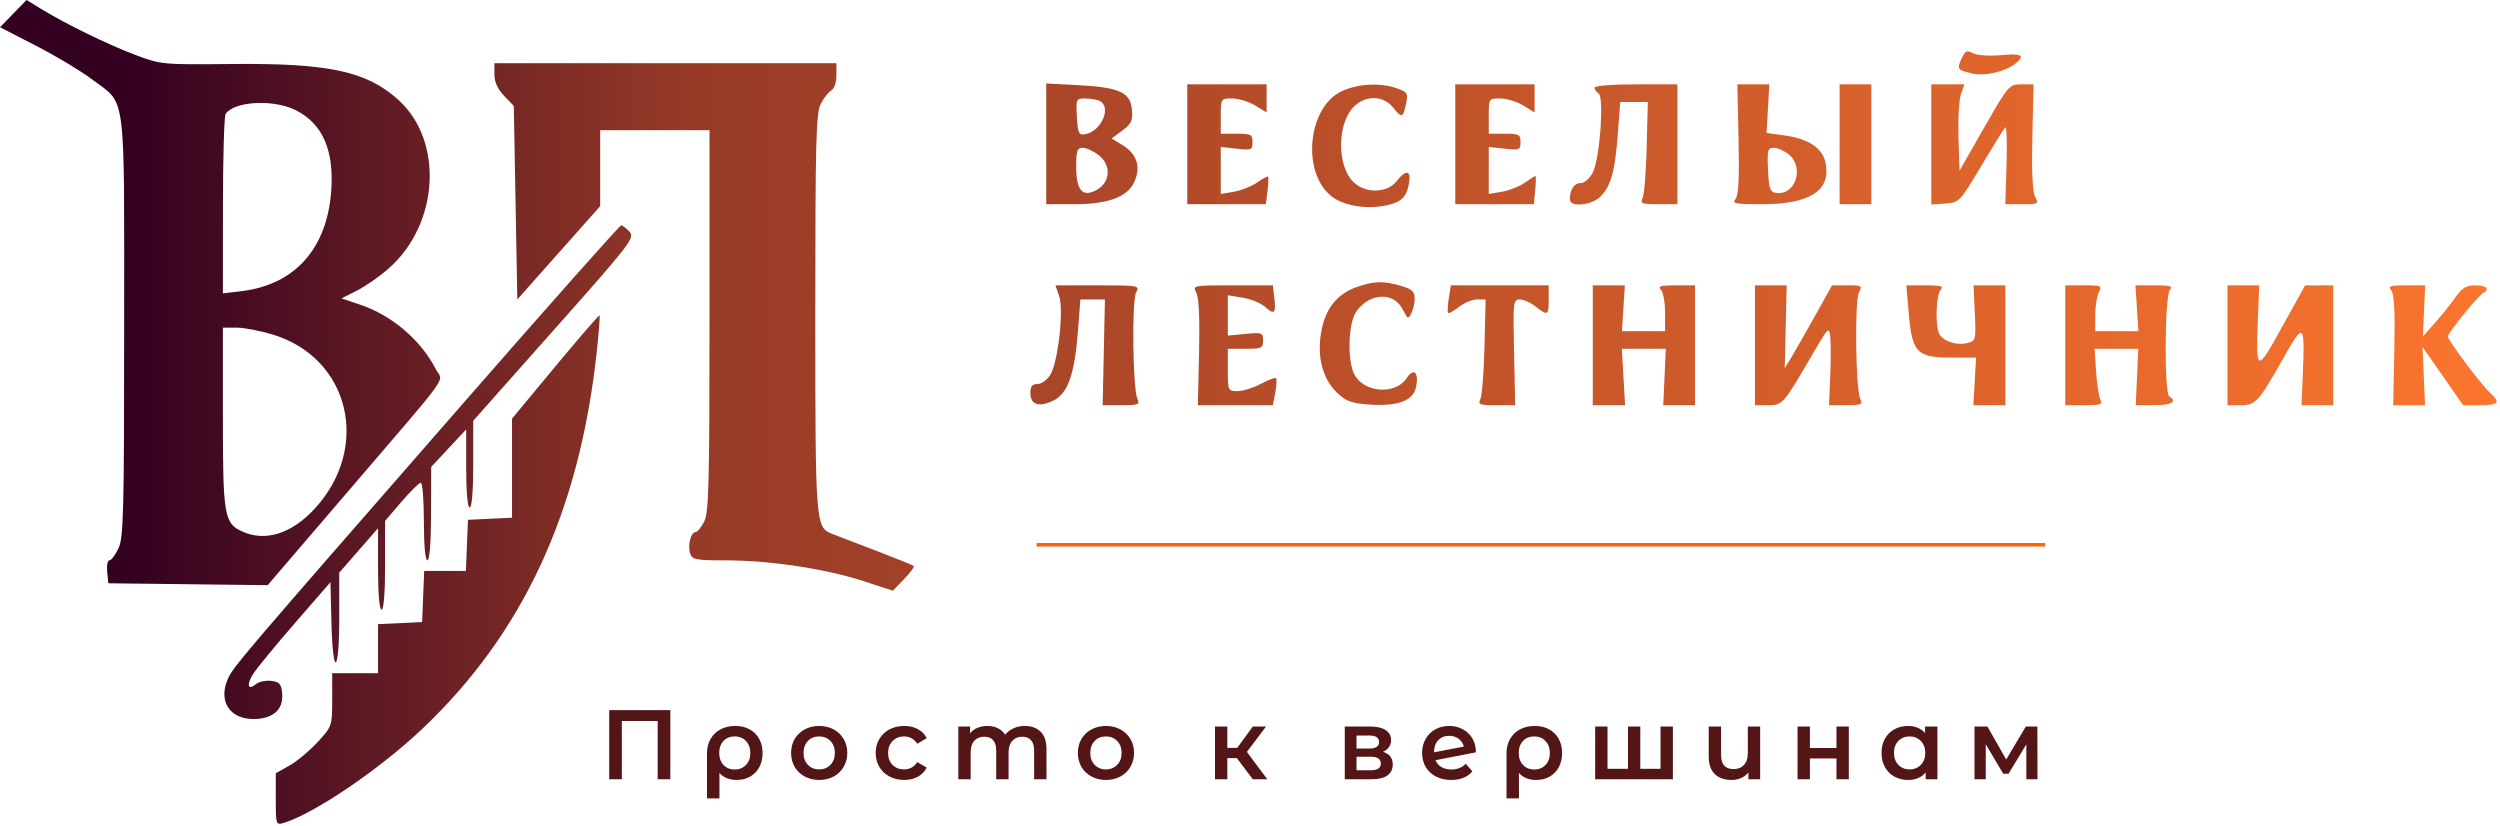
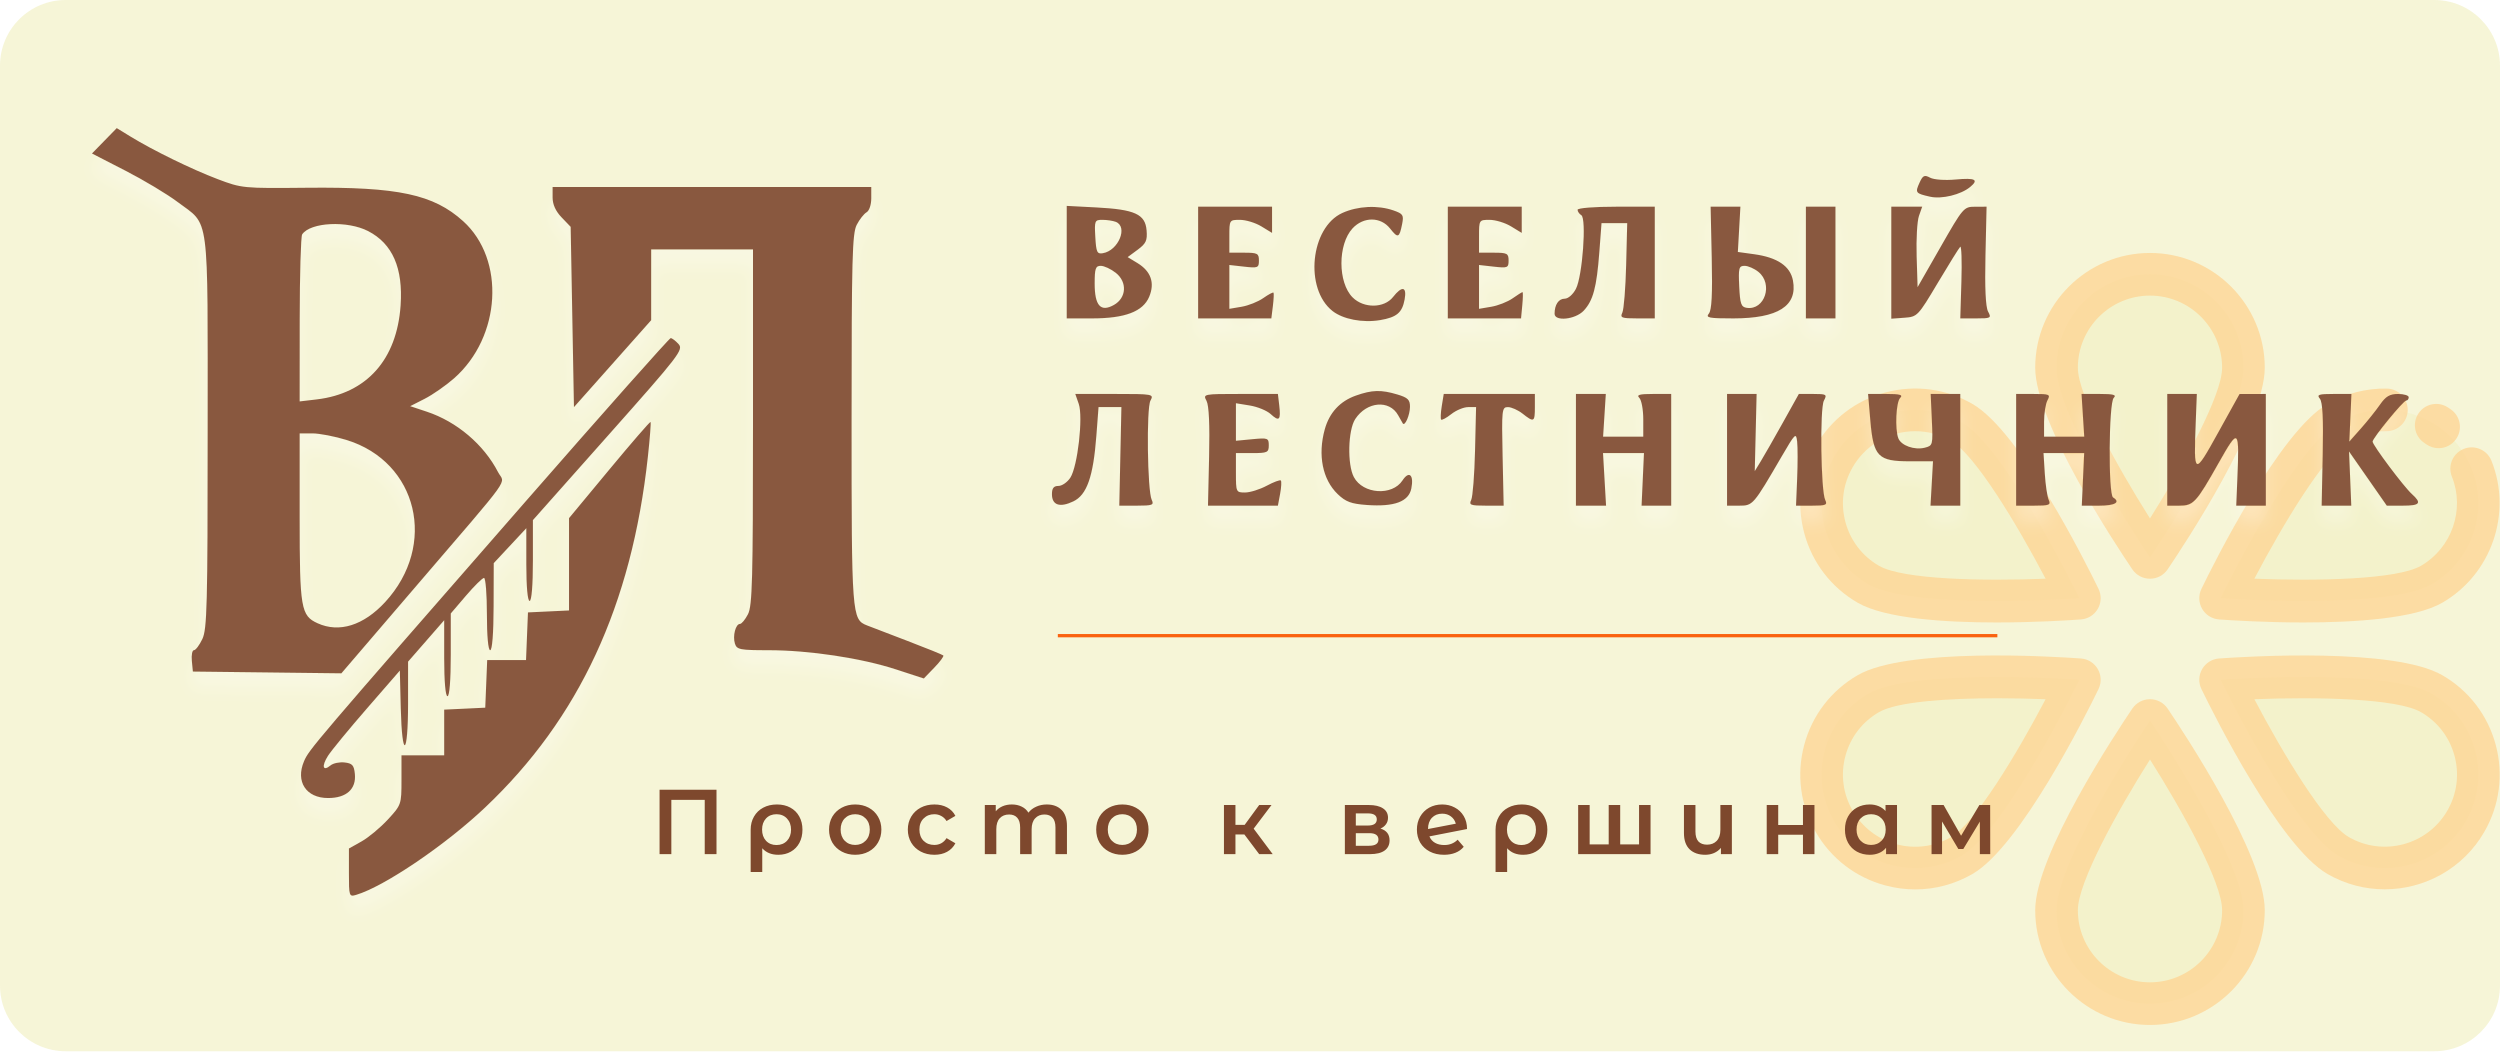
- <svg xmlns="http://www.w3.org/2000/svg" width="709" height="234" viewBox="0 0 709 234" fill="none">
-   <path fill-rule="evenodd" clip-rule="evenodd" d="M3.77 3.861L0 7.722L10.183 12.952C15.784 15.829 22.919 20.108 26.04 22.461C35.942 29.928 35.213 24.364 35.213 92.422C35.213 145.285 35.028 152.506 33.599 155.518C32.711 157.388 31.558 158.919 31.036 158.919C30.514 158.919 30.227 160.381 30.4 162.169L30.713 165.419L53.312 165.687L75.91 165.956L98.812 139.24C128.787 104.272 125.643 108.652 123.602 104.705C119.263 96.314 111.064 89.359 101.938 86.328L96.852 84.638L101.282 82.382C103.719 81.14 107.753 78.326 110.247 76.127C124.534 63.53 125.882 39.983 112.983 28.33C103.947 20.167 93.224 17.87 65.46 18.151C45.959 18.349 45.62 18.316 38.213 15.509C30.353 12.53 18.558 6.763 11.626 2.508L7.539 0L3.77 3.861ZM556.317 16.589C554.913 19.672 555.059 19.869 559.504 20.872C563.07 21.676 568.884 20.267 571.722 17.911C574.409 15.681 573.301 15.101 567.379 15.638C564.027 15.942 560.683 15.706 559.521 15.084C557.797 14.161 557.322 14.385 556.317 16.589ZM140.213 21.114C140.213 23.238 141.135 25.272 142.963 27.178L145.713 30.046L146.213 57.483L146.713 84.92L158.463 71.693L170.213 58.466V47.693V36.919H185.713H201.213V90.969C201.213 137.461 201 145.431 199.687 147.969C198.848 149.591 197.754 150.919 197.255 150.919C195.926 150.919 194.979 154.605 195.713 156.919C196.289 158.735 197.226 158.919 205.902 158.919C218.282 158.919 234.135 161.305 244.761 164.769L253.206 167.521L256.391 164.235C258.143 162.428 259.382 160.757 259.145 160.522C258.907 160.288 253.988 158.293 248.213 156.089C242.438 153.885 236.909 151.766 235.926 151.379C231.29 149.556 231.213 148.52 231.219 88.719C231.225 39.604 231.425 32.036 232.789 29.42C233.649 27.77 234.997 26.06 235.783 25.62C236.592 25.167 237.213 23.321 237.213 21.369V17.919H188.713H140.213V21.114ZM296.713 40.796V57.919H304.443C314.459 57.919 319.931 55.839 321.822 51.312C323.58 47.106 322.351 43.581 318.258 41.093L315.253 39.265L318.289 37.021C320.858 35.121 321.278 34.212 321.019 31.105C320.61 26.2 317.446 24.757 305.764 24.146L296.713 23.673V40.796ZM336.713 40.918V57.917L347.854 57.918L358.994 57.919L359.462 54.169C359.719 52.107 359.803 50.267 359.65 50.081C359.496 49.895 358.097 50.64 356.542 51.737C354.986 52.834 352.026 54.02 349.963 54.371L346.213 55.01V48.334V41.659L350.713 42.166C354.927 42.641 355.213 42.522 355.213 40.296C355.213 38.145 354.784 37.919 350.713 37.919H346.213V32.919C346.213 27.944 346.229 27.919 349.463 27.923C351.251 27.925 354.175 28.818 355.963 29.908L359.213 31.89V27.904V23.919L347.963 23.918H336.713V40.918ZM380.607 25.828C370.875 30.247 369.01 48.894 377.621 55.668C380.823 58.187 386.818 59.331 392.121 58.435C397.155 57.584 398.826 56.178 399.564 52.169C400.292 48.22 398.8 47.903 396.034 51.419C393.327 54.86 387.12 54.917 383.734 51.531C379.205 47.001 379.193 35.391 383.712 30.514C387.054 26.909 392.294 26.935 395.154 30.572C397.539 33.603 397.957 33.45 398.801 29.228C399.352 26.476 399.098 26.074 396.162 25.051C391.416 23.396 385.287 23.702 380.607 25.828ZM412.713 40.918V57.917L423.858 57.918L435.003 57.919L435.384 53.919C435.594 51.719 435.623 49.919 435.449 49.919C435.275 49.919 433.913 50.777 432.423 51.826C430.932 52.874 428.026 54.02 425.963 54.371L422.213 55.01V48.334V41.659L426.713 42.166C430.927 42.641 431.213 42.522 431.213 40.296C431.213 38.145 430.784 37.919 426.713 37.919H422.213V32.919C422.213 27.944 422.229 27.919 425.463 27.923C427.251 27.925 430.175 28.818 431.963 29.908L435.213 31.89V27.904V23.919L423.963 23.918H412.713V40.918ZM452.213 24.86C452.213 25.378 452.727 26.118 453.354 26.506C454.987 27.515 453.702 45.072 451.714 48.917C450.83 50.627 449.358 51.919 448.294 51.919C446.447 51.919 445.213 53.754 445.213 56.501C445.213 58.923 451.54 58.264 454.063 55.579C456.946 52.51 458.023 48.488 458.833 37.759L459.5 28.919H463.412H467.324L467.003 41.669C466.826 48.682 466.303 55.207 465.84 56.169C465.093 57.723 465.6 57.919 470.356 57.918L475.713 57.917V40.918V23.918H463.963C457.288 23.919 452.213 24.325 452.213 24.86ZM493.053 39.457C493.298 50.605 493.051 55.409 492.181 56.458C491.133 57.72 492.144 57.919 499.623 57.919C513.234 57.919 519.222 54.11 517.771 46.376C516.952 42.011 513.03 39.357 505.964 38.385L501 37.702L501.389 30.81L501.778 23.919L497.246 23.918L492.713 23.917L493.053 39.457ZM521.713 40.918V57.918H526.213L530.713 57.919V40.919V23.919H526.213L521.713 23.918V40.918ZM547.713 40.964V58.01L551.713 57.714C555.643 57.424 555.82 57.239 561.85 47.116C565.225 41.449 568.303 36.499 568.691 36.116C569.078 35.733 569.242 40.482 569.054 46.67L568.713 57.921L573.498 57.92C578.051 57.919 578.229 57.817 577.159 55.817C576.422 54.441 576.151 48.571 576.373 38.816L576.713 23.917L573.213 23.927C569.787 23.936 569.565 24.196 562.713 36.178L555.713 48.419L555.423 39.002C555.264 33.823 555.578 28.311 556.121 26.752L557.109 23.919H552.411H547.713V40.964ZM311.631 28.526C315.458 29.995 312.475 37.269 307.713 38.079C305.953 38.378 305.677 37.788 305.411 33.169C305.123 28.171 305.227 27.919 307.579 27.919C308.938 27.919 310.761 28.192 311.631 28.526ZM84.066 31.343C91.494 35.184 94.727 42.582 93.948 53.955C92.815 70.479 83.623 80.78 68.402 82.583L63.213 83.198L63.228 58.308C63.237 44.619 63.574 32.931 63.978 32.334C66.484 28.631 77.748 28.076 84.066 31.343ZM311.633 44.035C315.206 46.845 314.922 51.681 311.058 53.839C307.028 56.091 305.213 54.059 305.213 47.297C305.213 42.715 305.489 41.919 307.078 41.919C308.104 41.919 310.154 42.871 311.633 44.035ZM507.269 43.763C511.818 47.447 509.208 55.493 503.72 54.707C501.994 54.459 501.671 53.545 501.415 48.169C501.148 42.551 501.313 41.919 503.054 41.919C504.12 41.919 506.016 42.749 507.269 43.763ZM131.972 113.669C66.972 188.097 66.067 189.159 64.54 192.742C61.907 198.924 65.182 203.919 71.868 203.919C77.434 203.919 80.466 201.2 80.022 196.61C79.764 193.946 79.249 193.366 76.903 193.097C75.357 192.92 73.433 193.321 72.628 193.989C70.267 195.949 69.808 194.247 71.838 191.066C72.869 189.451 78.213 182.952 83.713 176.624L93.713 165.119L93.995 176.519C94.386 192.368 96.213 191.25 96.213 175.162V162.404L101.713 156.098L107.213 149.791V161.355C107.213 168.398 107.604 172.919 108.213 172.919C108.827 172.919 109.213 168.055 109.213 160.328V147.738L113.834 142.328C116.376 139.353 118.851 136.919 119.334 136.919C119.818 136.919 120.213 141.869 120.213 147.919C120.213 154.586 120.607 158.919 121.213 158.919C121.827 158.919 122.228 153.81 122.251 145.669L122.289 132.419L127.251 127.099L132.213 121.779V132.849C132.213 139.562 132.607 143.919 133.213 143.919C133.825 143.919 134.213 139.152 134.213 131.619V119.32L157.2 93.434C178.923 68.97 180.097 67.448 178.545 65.733C177.642 64.735 176.569 63.919 176.161 63.919C175.753 63.919 155.868 86.307 131.972 113.669ZM384.713 81.422C379.889 83.129 376.667 86.624 375.265 91.671C373.087 99.514 374.577 106.977 379.206 111.412C381.654 113.758 383.303 114.37 388.106 114.718C396.436 115.32 400.808 113.693 401.608 109.693C402.438 105.543 400.932 104.172 398.919 107.245C395.781 112.035 386.891 111.429 384.118 106.236C382.076 102.413 382.322 91.928 384.532 88.554C388.04 83.202 394.951 82.602 397.609 87.419C398.216 88.519 398.85 89.631 399.017 89.89C399.651 90.87 401.183 87.312 401.198 84.827C401.21 82.68 400.55 82.037 397.347 81.077C392.397 79.594 389.669 79.669 384.713 81.422ZM300.37 83.939C301.756 87.915 300.034 103.017 297.807 106.417C296.905 107.793 295.277 108.919 294.19 108.919C292.741 108.919 292.213 109.596 292.213 111.45C292.213 114.774 294.61 115.577 298.702 113.626C302.84 111.652 304.783 106.135 305.729 93.669L306.393 84.919H309.875H313.357L313.035 99.92L312.713 114.922L318.07 114.92C322.826 114.919 323.332 114.723 322.584 113.169C321.26 110.42 320.936 85.305 322.195 82.954C323.261 80.96 323.041 80.919 311.3 80.919H299.317L300.37 83.939ZM339.267 83.021C340.004 84.397 340.275 90.267 340.053 100.022L339.713 114.921L350.352 114.92L360.99 114.919L361.666 111.317C362.038 109.336 362.136 107.509 361.885 107.257C361.633 107.006 359.698 107.727 357.585 108.86C355.472 109.992 352.498 110.919 350.978 110.919C348.265 110.919 348.213 110.806 348.213 104.919V98.919H353.213C357.796 98.919 358.213 98.723 358.213 96.566C358.213 94.345 357.933 94.24 353.213 94.693L348.213 95.173V89.458V83.743L352.463 84.437C354.8 84.818 357.646 85.987 358.787 87.034C361.392 89.424 361.926 88.897 361.406 84.45L360.994 80.919H349.568C338.268 80.919 338.155 80.942 339.267 83.021ZM410.875 84.616C410.545 86.65 410.462 88.501 410.691 88.73C410.92 88.96 412.317 88.196 413.795 87.033C415.273 85.87 417.571 84.919 418.902 84.919H421.321L421.003 98.169C420.828 105.456 420.306 112.206 419.842 113.169C419.094 114.723 419.6 114.919 424.356 114.92L429.713 114.922L429.391 99.92C429.084 85.637 429.162 84.919 431.006 84.919C432.072 84.919 434.087 85.819 435.486 86.919C438.953 89.646 439.213 89.507 439.213 84.919V80.919H425.344H411.475L410.875 84.616ZM451.713 97.919V114.919H456.298H460.882L460.419 106.919L459.956 98.919H466.19H472.425L472.061 106.919L471.698 114.919H476.206H480.713V97.919V80.919H475.263C471.024 80.919 470.08 81.186 471.013 82.119C471.673 82.779 472.213 85.704 472.213 88.619V93.919H466.097H459.98L460.394 87.419L460.808 80.919H456.26H451.713V97.919ZM497.713 97.919V114.919H501.449C505.582 114.919 505.702 114.78 514.349 99.919C518.457 92.859 518.733 92.595 519.054 95.419C519.242 97.069 519.242 102.132 519.054 106.669L518.713 114.919H523.57C527.85 114.919 528.327 114.711 527.584 113.169C526.26 110.42 525.936 85.305 527.195 82.954C528.212 81.052 527.998 80.919 523.927 80.919H519.571L514.692 89.669C512.008 94.482 508.987 99.769 507.979 101.419L506.146 104.419L506.429 92.667L506.713 80.915L502.213 80.917L497.713 80.919V97.919ZM541.339 89.054C542.279 99.998 543.662 101.421 553.342 101.413L560.411 101.406L560.029 108.163L559.648 114.919H564.18L568.713 114.92V97.92V80.92H564.206L559.698 80.919L560.055 88.786C560.405 96.494 560.362 96.665 557.882 97.287C554.749 98.074 550.698 96.625 549.849 94.414C548.77 91.601 549.146 83.386 550.413 82.119C551.346 81.186 550.394 80.919 546.126 80.919H540.64L541.339 89.054ZM585.713 97.92V114.92H591.07C595.811 114.919 596.335 114.718 595.625 113.169C595.184 112.206 594.648 108.607 594.433 105.169L594.042 98.919H600.234H606.425L606.061 106.919L605.698 114.919H610.956C615.836 114.919 617.591 113.889 615.213 112.419C613.717 111.495 613.901 83.631 615.413 82.119C616.346 81.186 615.391 80.919 611.116 80.919H605.618L606.032 87.419L606.446 93.919H600.329H594.213V89.353C594.213 86.842 594.679 83.917 595.248 82.853C596.211 81.054 595.914 80.919 590.998 80.92L585.713 80.921V97.92ZM631.713 97.92V114.92H635.308C639.704 114.919 640.479 114.082 647.348 101.919C653.451 91.112 653.69 91.312 653.054 106.669L652.713 114.919L657.213 114.92H661.713V97.92V80.921L657.713 80.932L653.713 80.944L647.213 92.681C639.869 105.942 639.742 105.886 640.373 89.671L640.713 80.918L636.213 80.919L631.713 80.921V97.92ZM678.162 82.357C679.006 83.375 679.262 88.348 679.034 99.359L678.713 114.922L683.22 114.92L687.728 114.919L687.386 106.669L687.044 98.419L692.794 106.669L698.545 114.919H703.379C708.687 114.919 709.263 114.179 706.152 111.363C703.683 109.129 694.213 96.489 694.213 95.428C694.213 94.346 703.573 82.927 704.463 82.923C704.876 82.921 705.213 82.469 705.213 81.919C705.213 81.369 703.751 80.922 701.963 80.926C699.43 80.931 698.217 81.648 696.467 84.176C695.232 85.96 692.625 89.219 690.675 91.419L687.128 95.419L687.453 88.169L687.778 80.919H682.373C677.785 80.919 677.149 81.136 678.162 82.357ZM157.463 103.956L145.213 118.722V132.773V146.824L138.963 147.121L132.713 147.419L132.419 154.669L132.125 161.919H126.213H120.301L120.007 169.169L119.713 176.419L113.463 176.717L107.213 177.014V183.967V190.919H100.713H94.213V198.441C94.213 205.87 94.162 206.019 90.071 210.457C87.793 212.928 84.193 215.926 82.071 217.119L78.213 219.287V226.671C78.213 233.861 78.272 234.036 80.463 233.376C89.058 230.786 107.612 218.202 119.68 206.779C148.295 179.692 164.276 145.258 169.207 100.064C169.828 94.369 170.196 89.592 170.025 89.449C169.853 89.306 164.201 95.834 157.463 103.956ZM77.511 94.929C99.203 101.629 105.222 126.936 89.245 144.268C82.688 151.382 75.253 153.717 68.685 150.724C63.583 148.4 63.213 146.217 63.213 118.469V92.919H67.108C69.25 92.919 73.931 93.824 77.511 94.929Z" fill="url(#paint0_linear_3_9)" />
-   <path d="M294 154H580V155H294V154Z" fill="#FA6210" />
-   <path d="M190.104 201.4V221H186.52V204.48H176.356V221H172.772V201.4H190.104ZM208.511 205.88C210.06 205.88 211.413 206.197 212.571 206.832C213.747 207.467 214.652 208.363 215.287 209.52C215.94 210.677 216.267 212.021 216.267 213.552C216.267 215.064 215.959 216.399 215.343 217.556C214.727 218.713 213.859 219.609 212.739 220.244C211.637 220.879 210.359 221.196 208.903 221.196C206.831 221.196 205.207 220.533 204.031 219.208V226.432H200.503V213.58C200.503 212.068 200.839 210.733 201.511 209.576C202.183 208.4 203.116 207.495 204.311 206.86C205.524 206.207 206.924 205.88 208.511 205.88ZM208.371 218.228C209.677 218.228 210.741 217.799 211.563 216.94C212.384 216.063 212.795 214.933 212.795 213.552C212.795 212.171 212.384 211.041 211.563 210.164C210.741 209.287 209.677 208.848 208.371 208.848C207.045 208.848 205.981 209.277 205.179 210.136C204.376 210.995 203.975 212.124 203.975 213.524C203.975 214.924 204.376 216.063 205.179 216.94C206 217.799 207.064 218.228 208.371 218.228ZM232.311 221.196C230.799 221.196 229.436 220.869 228.223 220.216C227.01 219.563 226.058 218.657 225.367 217.5C224.695 216.324 224.359 214.999 224.359 213.524C224.359 212.049 224.695 210.733 225.367 209.576C226.058 208.419 227.01 207.513 228.223 206.86C229.436 206.207 230.799 205.88 232.311 205.88C233.842 205.88 235.214 206.207 236.427 206.86C237.64 207.513 238.583 208.419 239.255 209.576C239.946 210.733 240.291 212.049 240.291 213.524C240.291 214.999 239.946 216.324 239.255 217.5C238.583 218.657 237.64 219.563 236.427 220.216C235.214 220.869 233.842 221.196 232.311 221.196ZM232.311 218.2C233.599 218.2 234.663 217.771 235.503 216.912C236.343 216.053 236.763 214.924 236.763 213.524C236.763 212.124 236.343 210.995 235.503 210.136C234.663 209.277 233.599 208.848 232.311 208.848C231.023 208.848 229.959 209.277 229.119 210.136C228.298 210.995 227.887 212.124 227.887 213.524C227.887 214.924 228.298 216.053 229.119 216.912C229.959 217.771 231.023 218.2 232.311 218.2ZM256.433 221.196C254.883 221.196 253.493 220.869 252.261 220.216C251.029 219.563 250.067 218.657 249.377 217.5C248.686 216.324 248.341 214.999 248.341 213.524C248.341 212.049 248.686 210.733 249.377 209.576C250.067 208.419 251.019 207.513 252.233 206.86C253.465 206.207 254.865 205.88 256.433 205.88C257.907 205.88 259.195 206.179 260.297 206.776C261.417 207.373 262.257 208.232 262.817 209.352L260.129 210.92C259.699 210.229 259.158 209.716 258.505 209.38C257.87 209.025 257.17 208.848 256.405 208.848C255.098 208.848 254.015 209.277 253.157 210.136C252.298 210.976 251.869 212.105 251.869 213.524C251.869 214.943 252.289 216.081 253.129 216.94C253.987 217.78 255.079 218.2 256.405 218.2C257.17 218.2 257.87 218.032 258.505 217.696C259.158 217.341 259.699 216.819 260.129 216.128L262.817 217.696C262.238 218.816 261.389 219.684 260.269 220.3C259.167 220.897 257.889 221.196 256.433 221.196ZM290.65 205.88C292.536 205.88 294.029 206.431 295.13 207.532C296.232 208.615 296.782 210.248 296.782 212.432V221H293.282V212.88C293.282 211.573 292.993 210.593 292.414 209.94C291.836 209.268 291.005 208.932 289.922 208.932C288.746 208.932 287.804 209.324 287.094 210.108C286.385 210.873 286.03 211.975 286.03 213.412V221H282.53V212.88C282.53 211.573 282.241 210.593 281.662 209.94C281.084 209.268 280.253 208.932 279.17 208.932C277.976 208.932 277.024 209.315 276.314 210.08C275.624 210.845 275.278 211.956 275.278 213.412V221H271.778V206.048H275.11V207.952C275.67 207.28 276.37 206.767 277.21 206.412C278.05 206.057 278.984 205.88 280.01 205.88C281.13 205.88 282.12 206.095 282.978 206.524C283.856 206.935 284.546 207.551 285.05 208.372C285.666 207.588 286.46 206.981 287.43 206.552C288.401 206.104 289.474 205.88 290.65 205.88ZM313.635 221.196C312.123 221.196 310.76 220.869 309.547 220.216C308.333 219.563 307.381 218.657 306.691 217.5C306.019 216.324 305.683 214.999 305.683 213.524C305.683 212.049 306.019 210.733 306.691 209.576C307.381 208.419 308.333 207.513 309.547 206.86C310.76 206.207 312.123 205.88 313.635 205.88C315.165 205.88 316.537 206.207 317.751 206.86C318.964 207.513 319.907 208.419 320.579 209.576C321.269 210.733 321.615 212.049 321.615 213.524C321.615 214.999 321.269 216.324 320.579 217.5C319.907 218.657 318.964 219.563 317.751 220.216C316.537 220.869 315.165 221.196 313.635 221.196ZM313.635 218.2C314.923 218.2 315.987 217.771 316.827 216.912C317.667 216.053 318.087 214.924 318.087 213.524C318.087 212.124 317.667 210.995 316.827 210.136C315.987 209.277 314.923 208.848 313.635 208.848C312.347 208.848 311.283 209.277 310.443 210.136C309.621 210.995 309.211 212.124 309.211 213.524C309.211 214.924 309.621 216.053 310.443 216.912C311.283 217.771 312.347 218.2 313.635 218.2ZM350.787 215.008H348.071V221H344.571V206.048H348.071V212.096H350.871L355.295 206.048H359.047L353.615 213.244L359.411 221H355.295L350.787 215.008ZM392.213 213.216C394.061 213.776 394.985 214.971 394.985 216.8C394.985 218.144 394.481 219.18 393.473 219.908C392.465 220.636 390.972 221 388.993 221H381.377V206.048H388.685C390.515 206.048 391.943 206.384 392.969 207.056C393.996 207.728 394.509 208.68 394.509 209.912C394.509 210.677 394.304 211.34 393.893 211.9C393.501 212.46 392.941 212.899 392.213 213.216ZM384.709 212.292H388.377C390.188 212.292 391.093 211.667 391.093 210.416C391.093 209.203 390.188 208.596 388.377 208.596H384.709V212.292ZM388.713 218.452C390.636 218.452 391.597 217.827 391.597 216.576C391.597 215.923 391.373 215.437 390.925 215.12C390.477 214.784 389.777 214.616 388.825 214.616H384.709V218.452H388.713ZM411.649 218.228C413.273 218.228 414.627 217.687 415.709 216.604L417.557 218.76C416.904 219.563 416.064 220.169 415.037 220.58C414.011 220.991 412.853 221.196 411.565 221.196C409.923 221.196 408.476 220.869 407.225 220.216C405.975 219.563 405.004 218.657 404.313 217.5C403.641 216.324 403.305 214.999 403.305 213.524C403.305 212.068 403.632 210.761 404.285 209.604C404.957 208.428 405.872 207.513 407.029 206.86C408.205 206.207 409.531 205.88 411.005 205.88C412.405 205.88 413.675 206.188 414.813 206.804C415.971 207.401 416.885 208.269 417.557 209.408C418.229 210.528 418.565 211.844 418.565 213.356L407.113 215.596C407.468 216.455 408.037 217.108 408.821 217.556C409.605 218.004 410.548 218.228 411.649 218.228ZM411.005 208.68C409.717 208.68 408.672 209.1 407.869 209.94C407.085 210.78 406.693 211.909 406.693 213.328V213.356L415.149 211.732C414.907 210.817 414.412 210.08 413.665 209.52C412.937 208.96 412.051 208.68 411.005 208.68ZM435.256 205.88C436.805 205.88 438.159 206.197 439.316 206.832C440.492 207.467 441.397 208.363 442.032 209.52C442.685 210.677 443.012 212.021 443.012 213.552C443.012 215.064 442.704 216.399 442.088 217.556C441.472 218.713 440.604 219.609 439.484 220.244C438.383 220.879 437.104 221.196 435.648 221.196C433.576 221.196 431.952 220.533 430.776 219.208V226.432H427.248V213.58C427.248 212.068 427.584 210.733 428.256 209.576C428.928 208.4 429.861 207.495 431.056 206.86C432.269 206.207 433.669 205.88 435.256 205.88ZM435.116 218.228C436.423 218.228 437.487 217.799 438.308 216.94C439.129 216.063 439.54 214.933 439.54 213.552C439.54 212.171 439.129 211.041 438.308 210.164C437.487 209.287 436.423 208.848 435.116 208.848C433.791 208.848 432.727 209.277 431.924 210.136C431.121 210.995 430.72 212.124 430.72 213.524C430.72 214.924 431.121 216.063 431.924 216.94C432.745 217.799 433.809 218.228 435.116 218.228ZM474.428 206.048V221H452.392V206.048H455.892V218.032H461.688V206.048H465.188V218.032H470.928V206.048H474.428ZM499.183 206.048V221H495.851V219.096C495.291 219.768 494.591 220.291 493.751 220.664C492.929 221.019 492.033 221.196 491.063 221.196C489.065 221.196 487.488 220.645 486.331 219.544C485.173 218.424 484.595 216.772 484.595 214.588V206.048H488.095V214.112C488.095 215.456 488.393 216.464 488.991 217.136C489.607 217.789 490.484 218.116 491.623 218.116C492.855 218.116 493.835 217.733 494.563 216.968C495.309 216.184 495.683 215.064 495.683 213.608V206.048H499.183ZM509.789 206.048H513.289V212.124H520.821V206.048H524.321V221H520.821V215.092H513.289V221H509.789V206.048ZM549.452 206.048V221H546.12V219.068C545.541 219.777 544.823 220.309 543.964 220.664C543.124 221.019 542.191 221.196 541.164 221.196C539.708 221.196 538.401 220.879 537.244 220.244C536.105 219.609 535.209 218.713 534.556 217.556C533.921 216.399 533.604 215.055 533.604 213.524C533.604 211.993 533.921 210.659 534.556 209.52C535.209 208.363 536.105 207.467 537.244 206.832C538.401 206.197 539.708 205.88 541.164 205.88C542.135 205.88 543.021 206.048 543.824 206.384C544.645 206.72 545.355 207.215 545.952 207.868V206.048H549.452ZM541.556 218.2C542.844 218.2 543.908 217.771 544.748 216.912C545.588 216.053 546.008 214.924 546.008 213.524C546.008 212.124 545.588 210.995 544.748 210.136C543.908 209.277 542.844 208.848 541.556 208.848C540.268 208.848 539.204 209.277 538.364 210.136C537.543 210.995 537.132 212.124 537.132 213.524C537.132 214.924 537.543 216.053 538.364 216.912C539.204 217.771 540.268 218.2 541.556 218.2ZM574.667 221V211.088L569.627 219.432H568.115L563.159 211.06V221H559.967V206.048H563.635L568.955 215.4L574.527 206.048H577.803L577.831 221H574.667Z" fill="#531515" />
+ <svg xmlns="http://www.w3.org/2000/svg" width="761" height="320" viewBox="0 0 761 320" fill="none">
+   <rect width="761" height="320" rx="20" fill="#F3F1C6" fill-opacity="0.7" />
+   <path d="M597.177 128.586C610.781 136.439 632.953 182.087 632.953 182.087C632.953 182.087 582.334 185.715 568.73 177.855C555.126 170.002 550.459 152.601 558.319 138.997C566.173 125.393 583.574 120.726 597.177 128.586Z" fill="#F3F1C6" fill-opacity="0.7" />
+   <path d="M632.953 206.913C632.953 206.913 610.782 252.56 597.177 260.42C583.574 268.274 566.173 263.613 558.319 250.003C550.459 236.399 555.126 218.998 568.73 211.145C582.334 203.291 632.953 206.913 632.953 206.913Z" fill="#F3F1C6" fill-opacity="0.7" />
+   <path d="M750.592 138.997C758.446 152.601 753.786 170.002 740.175 177.855C726.571 185.715 675.952 182.087 675.952 182.087C675.952 182.087 698.124 136.44 711.728 128.586C725.338 120.726 742.732 125.393 750.592 138.997Z" fill="#F3F1C6" fill-opacity="0.7" />
+   <path d="M740.175 211.145C753.786 218.998 758.446 236.399 750.592 250.003C742.732 263.613 725.338 268.274 711.727 260.42C698.124 252.56 675.952 206.913 675.952 206.913C675.952 206.913 726.571 203.291 740.175 211.145Z" fill="#F3F1C6" fill-opacity="0.7" />
+   <path d="M654.456 83.49C670.163 83.49 682.904 96.231 682.904 111.938C682.904 127.652 654.456 169.678 654.456 169.678C654.456 169.678 626.008 127.652 626.008 111.938C626.008 96.231 638.743 83.49 654.456 83.49Z" fill="#F3F1C6" fill-opacity="0.7" />
+   <path d="M682.903 277.062C682.903 292.775 670.162 305.51 654.455 305.51C638.742 305.51 626.008 292.775 626.008 277.062C626.008 261.348 654.455 219.329 654.455 219.329C654.455 219.329 682.903 261.348 682.903 277.062Z" fill="#F3F1C6" fill-opacity="0.7" />
+   <path d="M654.455 176.168C652.301 176.168 650.287 175.099 649.08 173.315C644.144 166.022 619.518 128.788 619.518 111.938C619.518 92.673 635.19 77 654.455 77C673.72 77 689.393 92.673 689.393 111.938C689.393 128.788 664.767 166.023 659.83 173.316C658.623 175.099 656.609 176.168 654.455 176.168ZM654.455 89.981C642.348 89.981 632.499 99.831 632.499 111.938C632.499 120.358 644.389 141.896 654.454 157.809C664.52 141.891 676.412 120.35 676.412 111.938C676.412 99.831 666.563 89.981 654.455 89.981Z" fill="#FFD28E" fill-opacity="0.7" />
+   <path d="M607.739 189.478C592.061 189.478 573.848 188.308 565.483 183.475C557.404 178.811 551.623 171.277 549.206 162.262C546.79 153.246 548.03 143.83 552.7 135.75C557.364 127.67 564.897 121.889 573.912 119.473C582.93 117.056 592.344 118.297 600.425 122.966C615.014 131.391 634.944 171.33 638.791 179.251C639.732 181.189 639.65 183.467 638.574 185.332C637.497 187.198 635.565 188.407 633.417 188.561C629.669 188.829 619.404 189.478 607.739 189.478ZM582.99 131.254C581.083 131.254 579.164 131.504 577.271 132.011C571.606 133.529 566.872 137.163 563.94 142.241C561.006 147.321 560.226 153.237 561.744 158.902C563.262 164.566 566.896 169.301 571.975 172.234C579.265 176.445 603.861 176.914 622.674 176.155C613.922 159.479 601.214 138.411 593.931 134.208L593.93 134.206C590.548 132.252 586.794 131.254 582.99 131.254Z" fill="#FFD28E" fill-opacity="0.7" />
+   <path d="M583.012 270.736C579.976 270.736 576.922 270.337 573.912 269.531C564.896 267.114 557.363 261.332 552.698 253.247C548.03 245.17 546.79 235.754 549.206 226.738C551.622 217.723 557.403 210.189 565.485 205.523H565.485C580.074 197.102 624.631 199.81 633.416 200.439C635.564 200.593 637.496 201.802 638.573 203.668C639.65 205.533 639.731 207.811 638.79 209.749C634.943 217.67 615.011 257.612 600.424 266.04C595.04 269.148 589.065 270.736 583.012 270.736ZM608.058 212.549C592.785 212.549 577.464 213.597 571.975 216.766C571.975 216.766 571.975 216.766 571.975 216.766C566.896 219.697 563.263 224.432 561.744 230.098C560.226 235.764 561.005 241.679 563.939 246.756C566.872 251.84 571.606 255.474 577.271 256.992C582.936 258.509 588.853 257.732 593.931 254.799C601.22 250.589 613.926 229.521 622.674 212.848C618.04 212.662 613.049 212.549 608.058 212.549Z" fill="#FFD28E" fill-opacity="0.7" />
+   <path d="M654.455 312C635.19 312 619.518 296.327 619.518 277.062C619.518 260.212 644.143 222.983 649.08 215.69C650.287 213.907 652.301 212.838 654.455 212.838C656.609 212.838 658.623 213.907 659.829 215.69C664.766 222.982 689.393 260.212 689.393 277.062C689.393 296.327 673.72 312 654.455 312ZM654.455 231.198C644.389 247.113 632.499 268.651 632.499 277.063C632.499 289.17 642.348 299.02 654.455 299.02C666.562 299.02 676.412 289.17 676.412 277.063C676.412 268.651 664.521 247.113 654.455 231.198Z" fill="#FFD28E" fill-opacity="0.7" />
+   <path d="M725.889 270.712C719.966 270.712 713.971 269.208 708.483 266.042C708.483 266.042 708.482 266.041 708.48 266.041C693.893 257.613 673.961 217.67 670.114 209.749C669.173 207.812 669.254 205.534 670.331 203.668C671.408 201.803 673.341 200.593 675.488 200.439C684.272 199.811 728.832 197.102 743.42 205.524C751.503 210.188 757.285 217.722 759.701 226.738C762.118 235.753 760.878 245.168 756.212 253.249C749.748 264.445 737.975 270.712 725.889 270.712ZM714.974 254.8C725.457 260.847 738.916 257.241 744.971 246.758C747.903 241.679 748.681 235.764 747.163 230.098C745.645 224.432 742.011 219.698 736.93 216.767C729.647 212.563 705.048 212.089 686.231 212.848C694.983 229.525 707.692 250.592 714.974 254.8Z" fill="#FFD28E" fill-opacity="0.7" />
+   <path d="M701.169 189.478C689.5 189.478 679.237 188.829 675.488 188.561C673.339 188.407 671.408 187.197 670.331 185.332C669.254 183.466 669.173 181.188 670.114 179.251C673.961 171.329 693.894 131.386 708.482 122.964C713.976 119.792 720.21 118.174 726.531 118.282C730.115 118.345 732.97 121.3 732.907 124.884C732.846 128.43 729.952 131.262 726.421 131.262C726.382 131.262 726.344 131.262 726.306 131.262C722.331 131.196 718.428 132.212 714.973 134.206C707.69 138.41 694.982 159.478 686.231 176.152C705.051 176.914 729.648 176.442 736.928 172.235C746.331 166.809 750.382 155.137 746.353 145.083C745.019 141.755 746.637 137.977 749.964 136.644C753.292 135.313 757.07 136.927 758.403 140.254C764.819 156.264 758.376 174.846 743.419 183.477C735.058 188.308 716.845 189.478 701.169 189.478Z" fill="#FFD28E" fill-opacity="0.7" />
+   <path d="M742.307 136.43C741.02 136.43 739.722 136.048 738.588 135.254C738.401 135.123 738.213 134.995 738.022 134.87C735.025 132.904 734.189 128.88 736.155 125.883C738.12 122.886 742.144 122.049 745.142 124.016C745.444 124.213 745.742 124.416 746.038 124.623C748.973 126.681 749.685 130.728 747.628 133.663C746.365 135.466 744.352 136.43 742.307 136.43Z" fill="#FFD28E" fill-opacity="0.7" />
+   <path d="M322 193H608V194H322V193Z" fill="#FA6210" />
+   <path d="M218.104 240.4V260H214.52V243.48H204.356V260H200.772V240.4H218.104ZM236.511 244.88C238.06 244.88 239.413 245.197 240.571 245.832C241.747 246.467 242.652 247.363 243.287 248.52C243.94 249.677 244.267 251.021 244.267 252.552C244.267 254.064 243.959 255.399 243.343 256.556C242.727 257.713 241.859 258.609 240.739 259.244C239.637 259.879 238.359 260.196 236.903 260.196C234.831 260.196 233.207 259.533 232.031 258.208V265.432H228.503V252.58C228.503 251.068 228.839 249.733 229.511 248.576C230.183 247.4 231.116 246.495 232.311 245.86C233.524 245.207 234.924 244.88 236.511 244.88ZM236.371 257.228C237.677 257.228 238.741 256.799 239.563 255.94C240.384 255.063 240.795 253.933 240.795 252.552C240.795 251.171 240.384 250.041 239.563 249.164C238.741 248.287 237.677 247.848 236.371 247.848C235.045 247.848 233.981 248.277 233.179 249.136C232.376 249.995 231.975 251.124 231.975 252.524C231.975 253.924 232.376 255.063 233.179 255.94C234 256.799 235.064 257.228 236.371 257.228ZM260.311 260.196C258.799 260.196 257.436 259.869 256.223 259.216C255.01 258.563 254.058 257.657 253.367 256.5C252.695 255.324 252.359 253.999 252.359 252.524C252.359 251.049 252.695 249.733 253.367 248.576C254.058 247.419 255.01 246.513 256.223 245.86C257.436 245.207 258.799 244.88 260.311 244.88C261.842 244.88 263.214 245.207 264.427 245.86C265.64 246.513 266.583 247.419 267.255 248.576C267.946 249.733 268.291 251.049 268.291 252.524C268.291 253.999 267.946 255.324 267.255 256.5C266.583 257.657 265.64 258.563 264.427 259.216C263.214 259.869 261.842 260.196 260.311 260.196ZM260.311 257.2C261.599 257.2 262.663 256.771 263.503 255.912C264.343 255.053 264.763 253.924 264.763 252.524C264.763 251.124 264.343 249.995 263.503 249.136C262.663 248.277 261.599 247.848 260.311 247.848C259.023 247.848 257.959 248.277 257.119 249.136C256.298 249.995 255.887 251.124 255.887 252.524C255.887 253.924 256.298 255.053 257.119 255.912C257.959 256.771 259.023 257.2 260.311 257.2ZM284.433 260.196C282.883 260.196 281.493 259.869 280.261 259.216C279.029 258.563 278.067 257.657 277.377 256.5C276.686 255.324 276.341 253.999 276.341 252.524C276.341 251.049 276.686 249.733 277.377 248.576C278.067 247.419 279.019 246.513 280.233 245.86C281.465 245.207 282.865 244.88 284.433 244.88C285.907 244.88 287.195 245.179 288.297 245.776C289.417 246.373 290.257 247.232 290.817 248.352L288.129 249.92C287.699 249.229 287.158 248.716 286.505 248.38C285.87 248.025 285.17 247.848 284.405 247.848C283.098 247.848 282.015 248.277 281.157 249.136C280.298 249.976 279.869 251.105 279.869 252.524C279.869 253.943 280.289 255.081 281.129 255.94C281.987 256.78 283.079 257.2 284.405 257.2C285.17 257.2 285.87 257.032 286.505 256.696C287.158 256.341 287.699 255.819 288.129 255.128L290.817 256.696C290.238 257.816 289.389 258.684 288.269 259.3C287.167 259.897 285.889 260.196 284.433 260.196ZM318.65 244.88C320.536 244.88 322.029 245.431 323.13 246.532C324.232 247.615 324.782 249.248 324.782 251.432V260H321.282V251.88C321.282 250.573 320.993 249.593 320.414 248.94C319.836 248.268 319.005 247.932 317.922 247.932C316.746 247.932 315.804 248.324 315.094 249.108C314.385 249.873 314.03 250.975 314.03 252.412V260H310.53V251.88C310.53 250.573 310.241 249.593 309.662 248.94C309.084 248.268 308.253 247.932 307.17 247.932C305.976 247.932 305.024 248.315 304.314 249.08C303.624 249.845 303.278 250.956 303.278 252.412V260H299.778V245.048H303.11V246.952C303.67 246.28 304.37 245.767 305.21 245.412C306.05 245.057 306.984 244.88 308.01 244.88C309.13 244.88 310.12 245.095 310.978 245.524C311.856 245.935 312.546 246.551 313.05 247.372C313.666 246.588 314.46 245.981 315.43 245.552C316.401 245.104 317.474 244.88 318.65 244.88ZM341.635 260.196C340.123 260.196 338.76 259.869 337.547 259.216C336.333 258.563 335.381 257.657 334.691 256.5C334.019 255.324 333.683 253.999 333.683 252.524C333.683 251.049 334.019 249.733 334.691 248.576C335.381 247.419 336.333 246.513 337.547 245.86C338.76 245.207 340.123 244.88 341.635 244.88C343.165 244.88 344.537 245.207 345.751 245.86C346.964 246.513 347.907 247.419 348.579 248.576C349.269 249.733 349.615 251.049 349.615 252.524C349.615 253.999 349.269 255.324 348.579 256.5C347.907 257.657 346.964 258.563 345.751 259.216C344.537 259.869 343.165 260.196 341.635 260.196ZM341.635 257.2C342.923 257.2 343.987 256.771 344.827 255.912C345.667 255.053 346.087 253.924 346.087 252.524C346.087 251.124 345.667 249.995 344.827 249.136C343.987 248.277 342.923 247.848 341.635 247.848C340.347 247.848 339.283 248.277 338.443 249.136C337.621 249.995 337.211 251.124 337.211 252.524C337.211 253.924 337.621 255.053 338.443 255.912C339.283 256.771 340.347 257.2 341.635 257.2ZM378.787 254.008H376.071V260H372.571V245.048H376.071V251.096H378.871L383.295 245.048H387.047L381.615 252.244L387.411 260H383.295L378.787 254.008ZM420.213 252.216C422.061 252.776 422.985 253.971 422.985 255.8C422.985 257.144 422.481 258.18 421.473 258.908C420.465 259.636 418.972 260 416.993 260H409.377V245.048H416.685C418.515 245.048 419.943 245.384 420.969 246.056C421.996 246.728 422.509 247.68 422.509 248.912C422.509 249.677 422.304 250.34 421.893 250.9C421.501 251.46 420.941 251.899 420.213 252.216ZM412.709 251.292H416.377C418.188 251.292 419.093 250.667 419.093 249.416C419.093 248.203 418.188 247.596 416.377 247.596H412.709V251.292ZM416.713 257.452C418.636 257.452 419.597 256.827 419.597 255.576C419.597 254.923 419.373 254.437 418.925 254.12C418.477 253.784 417.777 253.616 416.825 253.616H412.709V257.452H416.713ZM439.649 257.228C441.273 257.228 442.627 256.687 443.709 255.604L445.557 257.76C444.904 258.563 444.064 259.169 443.037 259.58C442.011 259.991 440.853 260.196 439.565 260.196C437.923 260.196 436.476 259.869 435.225 259.216C433.975 258.563 433.004 257.657 432.313 256.5C431.641 255.324 431.305 253.999 431.305 252.524C431.305 251.068 431.632 249.761 432.285 248.604C432.957 247.428 433.872 246.513 435.029 245.86C436.205 245.207 437.531 244.88 439.005 244.88C440.405 244.88 441.675 245.188 442.813 245.804C443.971 246.401 444.885 247.269 445.557 248.408C446.229 249.528 446.565 250.844 446.565 252.356L435.113 254.596C435.468 255.455 436.037 256.108 436.821 256.556C437.605 257.004 438.548 257.228 439.649 257.228ZM439.005 247.68C437.717 247.68 436.672 248.1 435.869 248.94C435.085 249.78 434.693 250.909 434.693 252.328V252.356L443.149 250.732C442.907 249.817 442.412 249.08 441.665 248.52C440.937 247.96 440.051 247.68 439.005 247.68ZM463.256 244.88C464.805 244.88 466.159 245.197 467.316 245.832C468.492 246.467 469.397 247.363 470.032 248.52C470.685 249.677 471.012 251.021 471.012 252.552C471.012 254.064 470.704 255.399 470.088 256.556C469.472 257.713 468.604 258.609 467.484 259.244C466.383 259.879 465.104 260.196 463.648 260.196C461.576 260.196 459.952 259.533 458.776 258.208V265.432H455.248V252.58C455.248 251.068 455.584 249.733 456.256 248.576C456.928 247.4 457.861 246.495 459.056 245.86C460.269 245.207 461.669 244.88 463.256 244.88ZM463.116 257.228C464.423 257.228 465.487 256.799 466.308 255.94C467.129 255.063 467.54 253.933 467.54 252.552C467.54 251.171 467.129 250.041 466.308 249.164C465.487 248.287 464.423 247.848 463.116 247.848C461.791 247.848 460.727 248.277 459.924 249.136C459.121 249.995 458.72 251.124 458.72 252.524C458.72 253.924 459.121 255.063 459.924 255.94C460.745 256.799 461.809 257.228 463.116 257.228ZM502.428 245.048V260H480.392V245.048H483.892V257.032H489.688V245.048H493.188V257.032H498.928V245.048H502.428ZM527.183 245.048V260H523.851V258.096C523.291 258.768 522.591 259.291 521.751 259.664C520.929 260.019 520.033 260.196 519.063 260.196C517.065 260.196 515.488 259.645 514.331 258.544C513.173 257.424 512.595 255.772 512.595 253.588V245.048H516.095V253.112C516.095 254.456 516.393 255.464 516.991 256.136C517.607 256.789 518.484 257.116 519.623 257.116C520.855 257.116 521.835 256.733 522.563 255.968C523.309 255.184 523.683 254.064 523.683 252.608V245.048H527.183ZM537.789 245.048H541.289V251.124H548.821V245.048H552.321V260H548.821V254.092H541.289V260H537.789V245.048ZM577.452 245.048V260H574.12V258.068C573.541 258.777 572.823 259.309 571.964 259.664C571.124 260.019 570.191 260.196 569.164 260.196C567.708 260.196 566.401 259.879 565.244 259.244C564.105 258.609 563.209 257.713 562.556 256.556C561.921 255.399 561.604 254.055 561.604 252.524C561.604 250.993 561.921 249.659 562.556 248.52C563.209 247.363 564.105 246.467 565.244 245.832C566.401 245.197 567.708 244.88 569.164 244.88C570.135 244.88 571.021 245.048 571.824 245.384C572.645 245.72 573.355 246.215 573.952 246.868V245.048H577.452ZM569.556 257.2C570.844 257.2 571.908 256.771 572.748 255.912C573.588 255.053 574.008 253.924 574.008 252.524C574.008 251.124 573.588 249.995 572.748 249.136C571.908 248.277 570.844 247.848 569.556 247.848C568.268 247.848 567.204 248.277 566.364 249.136C565.543 249.995 565.132 251.124 565.132 252.524C565.132 253.924 565.543 255.053 566.364 255.912C567.204 256.771 568.268 257.2 569.556 257.2ZM602.667 260V250.088L597.627 258.432H596.115L591.159 250.06V260H587.967V245.048H591.635L596.955 254.4L602.527 245.048H605.803L605.831 260H602.667Z" fill="#7E482D" />
+   <g filter="url(#filter0_d_203_39)">
+     <path fill-rule="evenodd" clip-rule="evenodd" d="M31.77 42.861L28 46.722L38.183 51.952C43.784 54.829 50.919 59.108 54.04 61.461C63.942 68.928 63.213 63.364 63.213 131.422C63.213 184.285 63.028 191.506 61.599 194.518C60.711 196.388 59.558 197.919 59.036 197.919C58.514 197.919 58.227 199.381 58.4 201.169L58.713 204.419L81.312 204.687L103.91 204.956L126.812 178.24C156.787 143.272 153.643 147.652 151.602 143.705C147.263 135.314 139.064 128.359 129.938 125.328L124.852 123.638L129.282 121.382C131.719 120.14 135.753 117.326 138.247 115.127C152.534 102.53 153.882 78.983 140.983 67.33C131.947 59.167 121.224 56.87 93.46 57.151C73.959 57.349 73.62 57.316 66.213 54.509C58.353 51.53 46.558 45.763 39.626 41.508L35.539 39L31.77 42.861ZM584.317 55.589C582.913 58.672 583.059 58.869 587.504 59.872C591.07 60.676 596.884 59.267 599.722 56.911C602.409 54.681 601.301 54.101 595.379 54.638C592.027 54.942 588.683 54.706 587.521 54.084C585.797 53.161 585.322 53.385 584.317 55.589ZM168.213 60.114C168.213 62.238 169.135 64.272 170.963 66.178L173.713 69.046L174.213 96.483L174.713 123.92L186.463 110.693L198.213 97.466V86.693V75.919H213.713H229.213V129.969C229.213 176.461 229 184.431 227.687 186.969C226.848 188.591 225.754 189.919 225.255 189.919C223.926 189.919 222.979 193.605 223.713 195.919C224.289 197.735 225.226 197.919 233.902 197.919C246.282 197.919 262.135 200.305 272.761 203.769L281.206 206.521L284.391 203.235C286.143 201.428 287.382 199.757 287.145 199.522C286.907 199.288 281.988 197.293 276.213 195.089C270.438 192.885 264.909 190.766 263.926 190.379C259.29 188.556 259.213 187.52 259.219 127.719C259.225 78.604 259.425 71.036 260.789 68.42C261.649 66.77 262.997 65.06 263.783 64.62C264.592 64.167 265.213 62.321 265.213 60.369V56.919H216.713H168.213V60.114ZM324.713 79.796V96.919H332.443C342.459 96.919 347.931 94.839 349.822 90.312C351.58 86.106 350.351 82.581 346.258 80.093L343.253 78.265L346.289 76.021C348.858 74.121 349.278 73.212 349.019 70.105C348.61 65.2 345.446 63.757 333.764 63.146L324.713 62.673V79.796ZM364.713 79.918V96.917L375.854 96.918L386.994 96.919L387.462 93.169C387.719 91.107 387.803 89.267 387.65 89.081C387.496 88.895 386.097 89.64 384.542 90.737C382.986 91.834 380.026 93.02 377.963 93.371L374.213 94.01V87.334V80.659L378.713 81.166C382.927 81.641 383.213 81.522 383.213 79.296C383.213 77.145 382.784 76.919 378.713 76.919H374.213V71.919C374.213 66.944 374.229 66.919 377.463 66.923C379.251 66.925 382.175 67.818 383.963 68.908L387.213 70.89V66.904V62.919L375.963 62.918H364.713V79.918ZM408.607 64.828C398.875 69.247 397.01 87.894 405.621 94.668C408.823 97.187 414.818 98.331 420.121 97.435C425.155 96.584 426.826 95.178 427.564 91.169C428.292 87.22 426.8 86.903 424.034 90.419C421.327 93.86 415.12 93.917 411.734 90.531C407.205 86.001 407.193 74.391 411.712 69.514C415.054 65.909 420.294 65.935 423.154 69.572C425.539 72.603 425.957 72.45 426.801 68.228C427.352 65.476 427.098 65.074 424.162 64.051C419.416 62.396 413.287 62.702 408.607 64.828ZM440.713 79.918V96.917L451.858 96.918L463.003 96.919L463.384 92.919C463.594 90.719 463.623 88.919 463.449 88.919C463.275 88.919 461.913 89.777 460.423 90.826C458.932 91.874 456.026 93.02 453.963 93.371L450.213 94.01V87.334V80.659L454.713 81.166C458.927 81.641 459.213 81.522 459.213 79.296C459.213 77.145 458.784 76.919 454.713 76.919H450.213V71.919C450.213 66.944 450.229 66.919 453.463 66.923C455.251 66.925 458.175 67.818 459.963 68.908L463.213 70.89V66.904V62.919L451.963 62.918H440.713V79.918ZM480.213 63.86C480.213 64.378 480.727 65.118 481.354 65.506C482.987 66.515 481.702 84.072 479.714 87.917C478.83 89.627 477.358 90.919 476.294 90.919C474.447 90.919 473.213 92.754 473.213 95.501C473.213 97.923 479.54 97.264 482.063 94.579C484.946 91.51 486.023 87.488 486.833 76.759L487.5 67.919H491.412H495.324L495.003 80.669C494.826 87.682 494.303 94.207 493.84 95.169C493.093 96.723 493.6 96.919 498.356 96.918L503.713 96.917V79.918V62.918H491.963C485.288 62.919 480.213 63.325 480.213 63.86ZM521.053 78.457C521.298 89.605 521.051 94.409 520.181 95.458C519.133 96.72 520.144 96.919 527.623 96.919C541.234 96.919 547.222 93.11 545.771 85.376C544.952 81.011 541.03 78.357 533.964 77.385L529 76.702L529.389 69.81L529.778 62.919L525.246 62.918L520.713 62.917L521.053 78.457ZM549.713 79.918V96.918H554.213L558.713 96.919V79.919V62.919H554.213L549.713 62.918V79.918ZM575.713 79.964V97.01L579.713 96.714C583.643 96.424 583.82 96.239 589.85 86.116C593.225 80.449 596.303 75.499 596.691 75.116C597.078 74.733 597.242 79.482 597.054 85.67L596.713 96.921L601.498 96.92C606.051 96.919 606.229 96.817 605.159 94.817C604.422 93.441 604.151 87.571 604.373 77.816L604.713 62.917L601.213 62.927C597.787 62.936 597.565 63.196 590.713 75.178L583.713 87.419L583.423 78.002C583.264 72.823 583.578 67.311 584.121 65.752L585.109 62.919H580.411H575.713V79.964ZM339.631 67.526C343.458 68.995 340.475 76.269 335.713 77.079C333.953 77.378 333.677 76.788 333.411 72.169C333.123 67.171 333.227 66.919 335.579 66.919C336.938 66.919 338.761 67.192 339.631 67.526ZM112.066 70.343C119.494 74.184 122.727 81.582 121.948 92.955C120.815 109.479 111.623 119.78 96.402 121.583L91.213 122.198L91.228 97.308C91.237 83.619 91.574 71.931 91.978 71.334C94.484 67.631 105.748 67.076 112.066 70.343ZM339.633 83.035C343.206 85.845 342.922 90.681 339.058 92.839C335.028 95.091 333.213 93.059 333.213 86.297C333.213 81.715 333.489 80.919 335.078 80.919C336.104 80.919 338.154 81.871 339.633 83.035ZM535.269 82.763C539.818 86.447 537.208 94.493 531.72 93.707C529.994 93.459 529.671 92.545 529.415 87.169C529.148 81.551 529.313 80.919 531.054 80.919C532.12 80.919 534.016 81.749 535.269 82.763ZM159.972 152.669C94.972 227.097 94.067 228.159 92.54 231.742C89.907 237.924 93.182 242.919 99.868 242.919C105.434 242.919 108.466 240.2 108.022 235.61C107.764 232.946 107.249 232.366 104.903 232.097C103.357 231.92 101.433 232.321 100.628 232.989C98.267 234.949 97.808 233.247 99.838 230.066C100.869 228.451 106.213 221.952 111.713 215.624L121.713 204.119L121.995 215.519C122.386 231.368 124.213 230.25 124.213 214.162V201.404L129.713 195.098L135.213 188.791V200.355C135.213 207.398 135.604 211.919 136.213 211.919C136.827 211.919 137.213 207.055 137.213 199.328V186.738L141.834 181.328C144.376 178.353 146.851 175.919 147.334 175.919C147.818 175.919 148.213 180.869 148.213 186.919C148.213 193.586 148.607 197.919 149.213 197.919C149.827 197.919 150.228 192.81 150.251 184.669L150.289 171.419L155.251 166.099L160.213 160.779V171.849C160.213 178.562 160.607 182.919 161.213 182.919C161.825 182.919 162.213 178.152 162.213 170.619V158.32L185.2 132.434C206.923 107.97 208.097 106.448 206.545 104.733C205.642 103.735 204.569 102.919 204.161 102.919C203.753 102.919 183.868 125.307 159.972 152.669ZM412.713 120.422C407.889 122.129 404.667 125.624 403.265 130.671C401.087 138.514 402.577 145.977 407.206 150.412C409.654 152.758 411.303 153.37 416.106 153.718C424.436 154.32 428.808 152.693 429.608 148.693C430.438 144.543 428.932 143.172 426.919 146.245C423.781 151.035 414.891 150.429 412.118 145.236C410.076 141.413 410.322 130.928 412.532 127.554C416.04 122.202 422.951 121.602 425.609 126.419C426.216 127.519 426.85 128.631 427.017 128.89C427.651 129.87 429.183 126.312 429.198 123.827C429.21 121.68 428.55 121.037 425.347 120.077C420.397 118.594 417.669 118.669 412.713 120.422ZM328.37 122.939C329.756 126.915 328.034 142.017 325.807 145.417C324.905 146.793 323.277 147.919 322.19 147.919C320.741 147.919 320.213 148.596 320.213 150.45C320.213 153.774 322.61 154.577 326.702 152.626C330.84 150.652 332.783 145.135 333.729 132.669L334.393 123.919H337.875H341.357L341.035 138.92L340.713 153.922L346.07 153.92C350.826 153.919 351.332 153.723 350.584 152.169C349.26 149.42 348.936 124.305 350.195 121.954C351.261 119.96 351.041 119.919 339.3 119.919H327.317L328.37 122.939ZM367.267 122.021C368.004 123.397 368.275 129.267 368.053 139.022L367.713 153.921L378.352 153.92L388.99 153.919L389.666 150.317C390.038 148.336 390.136 146.509 389.885 146.257C389.633 146.006 387.698 146.727 385.585 147.86C383.472 148.992 380.498 149.919 378.978 149.919C376.265 149.919 376.213 149.806 376.213 143.919V137.919H381.213C385.796 137.919 386.213 137.723 386.213 135.566C386.213 133.345 385.933 133.24 381.213 133.693L376.213 134.173V128.458V122.743L380.463 123.437C382.8 123.818 385.646 124.987 386.787 126.034C389.392 128.424 389.926 127.897 389.406 123.45L388.994 119.919H377.568C366.268 119.919 366.155 119.942 367.267 122.021ZM438.875 123.616C438.545 125.65 438.462 127.501 438.691 127.73C438.92 127.96 440.317 127.196 441.795 126.033C443.273 124.87 445.571 123.919 446.902 123.919H449.321L449.003 137.169C448.828 144.456 448.306 151.206 447.842 152.169C447.094 153.723 447.6 153.919 452.356 153.92L457.713 153.922L457.391 138.92C457.084 124.637 457.162 123.919 459.006 123.919C460.072 123.919 462.087 124.819 463.486 125.919C466.953 128.646 467.213 128.507 467.213 123.919V119.919H453.344H439.475L438.875 123.616ZM479.713 136.919V153.919H484.298H488.882L488.419 145.919L487.956 137.919H494.19H500.425L500.061 145.919L499.698 153.919H504.206H508.713V136.919V119.919H503.263C499.024 119.919 498.08 120.186 499.013 121.119C499.673 121.779 500.213 124.704 500.213 127.619V132.919H494.097H487.98L488.394 126.419L488.808 119.919H484.26H479.713V136.919ZM525.713 136.919V153.919H529.449C533.582 153.919 533.702 153.78 542.349 138.919C546.457 131.859 546.733 131.595 547.054 134.419C547.242 136.069 547.242 141.132 547.054 145.669L546.713 153.919H551.57C555.85 153.919 556.327 153.711 555.584 152.169C554.26 149.42 553.936 124.305 555.195 121.954C556.212 120.052 555.998 119.919 551.927 119.919H547.571L542.692 128.669C540.008 133.482 536.987 138.769 535.979 140.419L534.146 143.419L534.429 131.667L534.713 119.915L530.213 119.917L525.713 119.919V136.919ZM569.339 128.054C570.279 138.998 571.662 140.421 581.342 140.413L588.411 140.406L588.029 147.163L587.648 153.919H592.18L596.713 153.92V136.92V119.92H592.206L587.698 119.919L588.055 127.786C588.405 135.494 588.362 135.665 585.882 136.287C582.749 137.074 578.698 135.625 577.849 133.414C576.77 130.601 577.146 122.386 578.413 121.119C579.346 120.186 578.394 119.919 574.126 119.919H568.64L569.339 128.054ZM613.713 136.92V153.92H619.07C623.811 153.919 624.335 153.718 623.625 152.169C623.184 151.206 622.648 147.607 622.433 144.169L622.042 137.919H628.234H634.425L634.061 145.919L633.698 153.919H638.956C643.836 153.919 645.591 152.889 643.213 151.419C641.717 150.495 641.901 122.631 643.413 121.119C644.346 120.186 643.391 119.919 639.116 119.919H633.618L634.032 126.419L634.446 132.919H628.329H622.213V128.353C622.213 125.842 622.679 122.917 623.248 121.853C624.211 120.054 623.914 119.919 618.998 119.92L613.713 119.921V136.92ZM659.713 136.92V153.92H663.308C667.704 153.919 668.479 153.082 675.348 140.919C681.451 130.112 681.69 130.312 681.054 145.669L680.713 153.919L685.213 153.92H689.713V136.92V119.921L685.713 119.932L681.713 119.944L675.213 131.681C667.869 144.942 667.742 144.886 668.373 128.671L668.713 119.918L664.213 119.919L659.713 119.921V136.92ZM706.162 121.357C707.006 122.375 707.262 127.348 707.034 138.359L706.713 153.922L711.22 153.92L715.728 153.919L715.386 145.669L715.044 137.419L720.794 145.669L726.545 153.919H731.379C736.687 153.919 737.263 153.179 734.152 150.363C731.683 148.129 722.213 135.489 722.213 134.428C722.213 133.346 731.573 121.927 732.463 121.923C732.876 121.921 733.213 121.469 733.213 120.919C733.213 120.369 731.751 119.922 729.963 119.926C727.43 119.931 726.217 120.648 724.467 123.176C723.232 124.96 720.625 128.219 718.675 130.419L715.128 134.419L715.453 127.169L715.778 119.919H710.373C705.785 119.919 705.149 120.136 706.162 121.357ZM185.463 142.956L173.213 157.722V171.773V185.824L166.963 186.121L160.713 186.419L160.419 193.669L160.125 200.919H154.213H148.301L148.007 208.169L147.713 215.419L141.463 215.717L135.213 216.014V222.967V229.919H128.713H122.213V237.441C122.213 244.87 122.162 245.019 118.071 249.457C115.793 251.928 112.193 254.926 110.071 256.119L106.213 258.287V265.671C106.213 272.861 106.272 273.036 108.463 272.376C117.058 269.786 135.612 257.202 147.68 245.779C176.295 218.692 192.276 184.258 197.207 139.064C197.828 133.369 198.196 128.592 198.025 128.449C197.853 128.306 192.201 134.834 185.463 142.956ZM105.511 133.929C127.203 140.629 133.222 165.936 117.245 183.268C110.688 190.382 103.253 192.717 96.685 189.724C91.583 187.4 91.213 185.217 91.213 157.469V131.919H95.108C97.25 131.919 101.931 132.824 105.511 133.929Z" fill="#89583F" />
+   </g>
  <defs>
-     <linearGradient id="paint0_linear_3_9" x1="0" y1="116.812" x2="708.049" y2="116.812" gradientUnits="userSpaceOnUse">
-       <stop offset="0.052" stop-color="#340021" />
-       <stop offset="0.276" stop-color="#963A27" />
-       <stop offset="1" stop-color="#FB752E" />
-     </linearGradient>
+     <filter id="filter0_d_203_39" x="23" y="39" width="718.049" height="243.625" filterUnits="userSpaceOnUse" color-interpolation-filters="sRGB">
+       <feFlood flood-opacity="0" result="BackgroundImageFix" />
+       <feColorMatrix in="SourceAlpha" type="matrix" values="0 0 0 0 0 0 0 0 0 0 0 0 0 0 0 0 0 0 127 0" result="hardAlpha" />
+       <feOffset dy="5" />
+       <feGaussianBlur stdDeviation="2.5" />
+       <feComposite in2="hardAlpha" operator="out" />
+       <feColorMatrix type="matrix" values="0 0 0 0 1 0 0 0 0 1 0 0 0 0 1 0 0 0 0.25 0" />
+       <feBlend mode="normal" in2="BackgroundImageFix" result="effect1_dropShadow_203_39" />
+       <feBlend mode="normal" in="SourceGraphic" in2="effect1_dropShadow_203_39" result="shape" />
+     </filter>
  </defs>
</svg>
